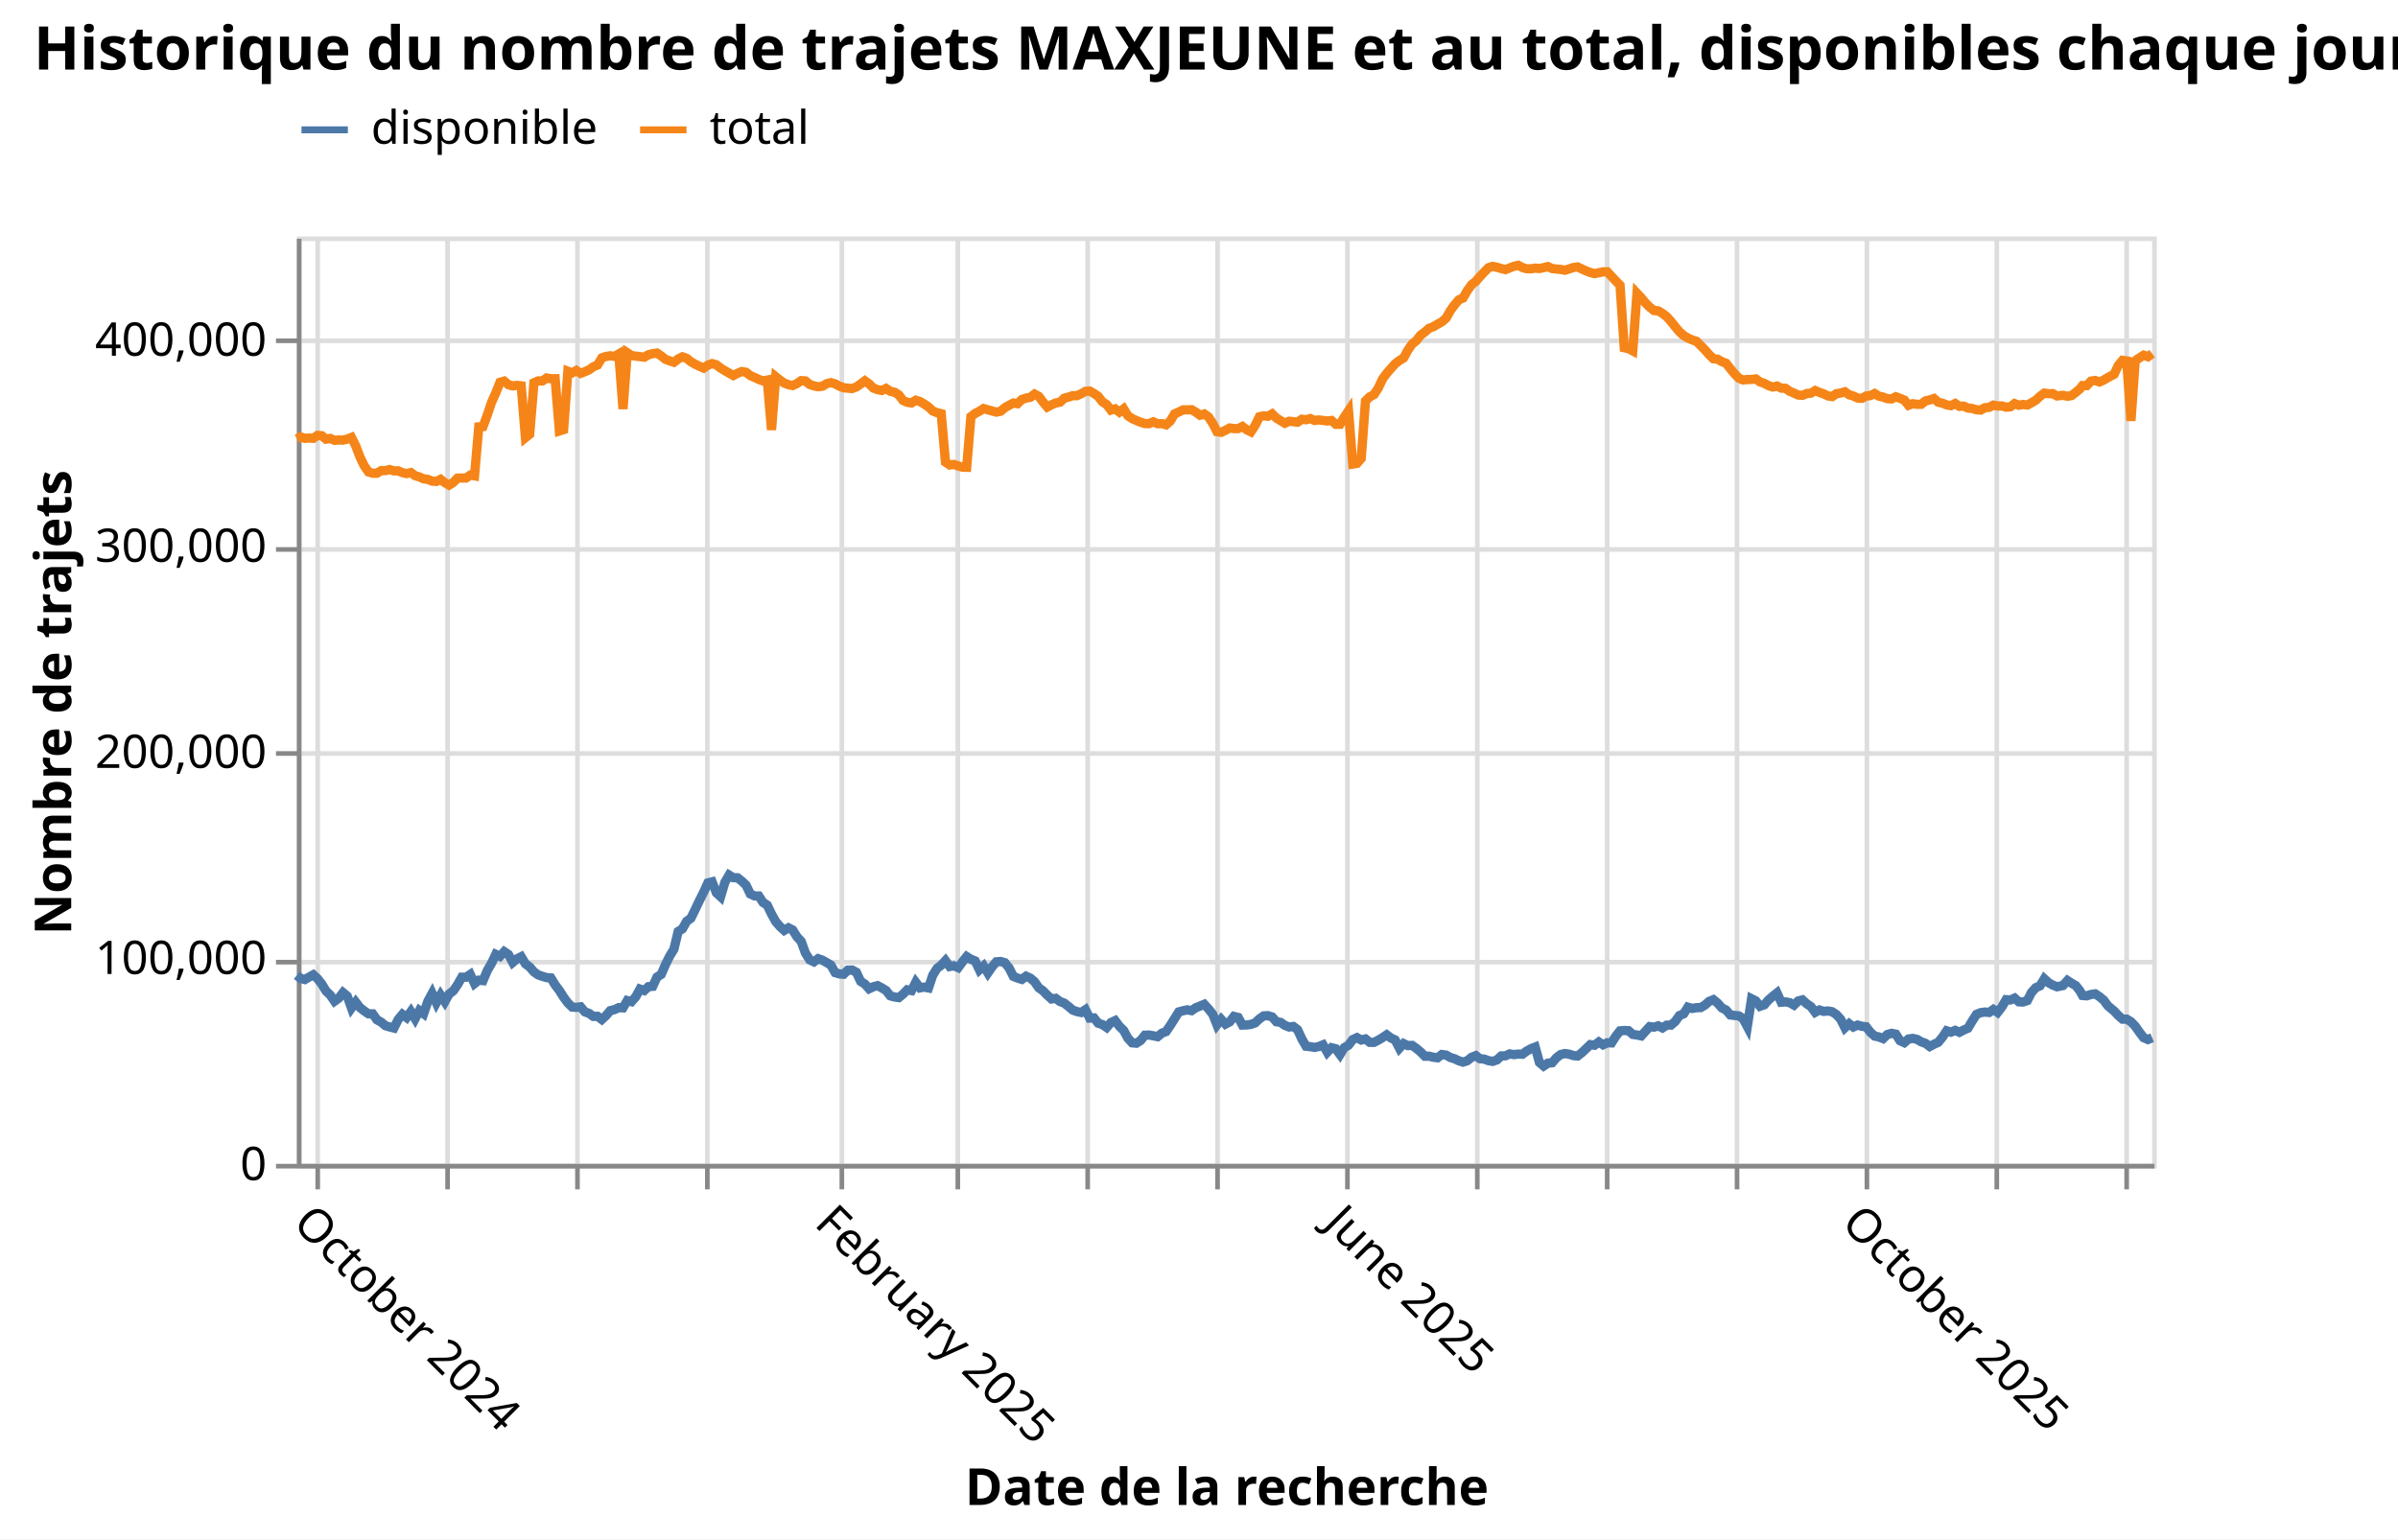
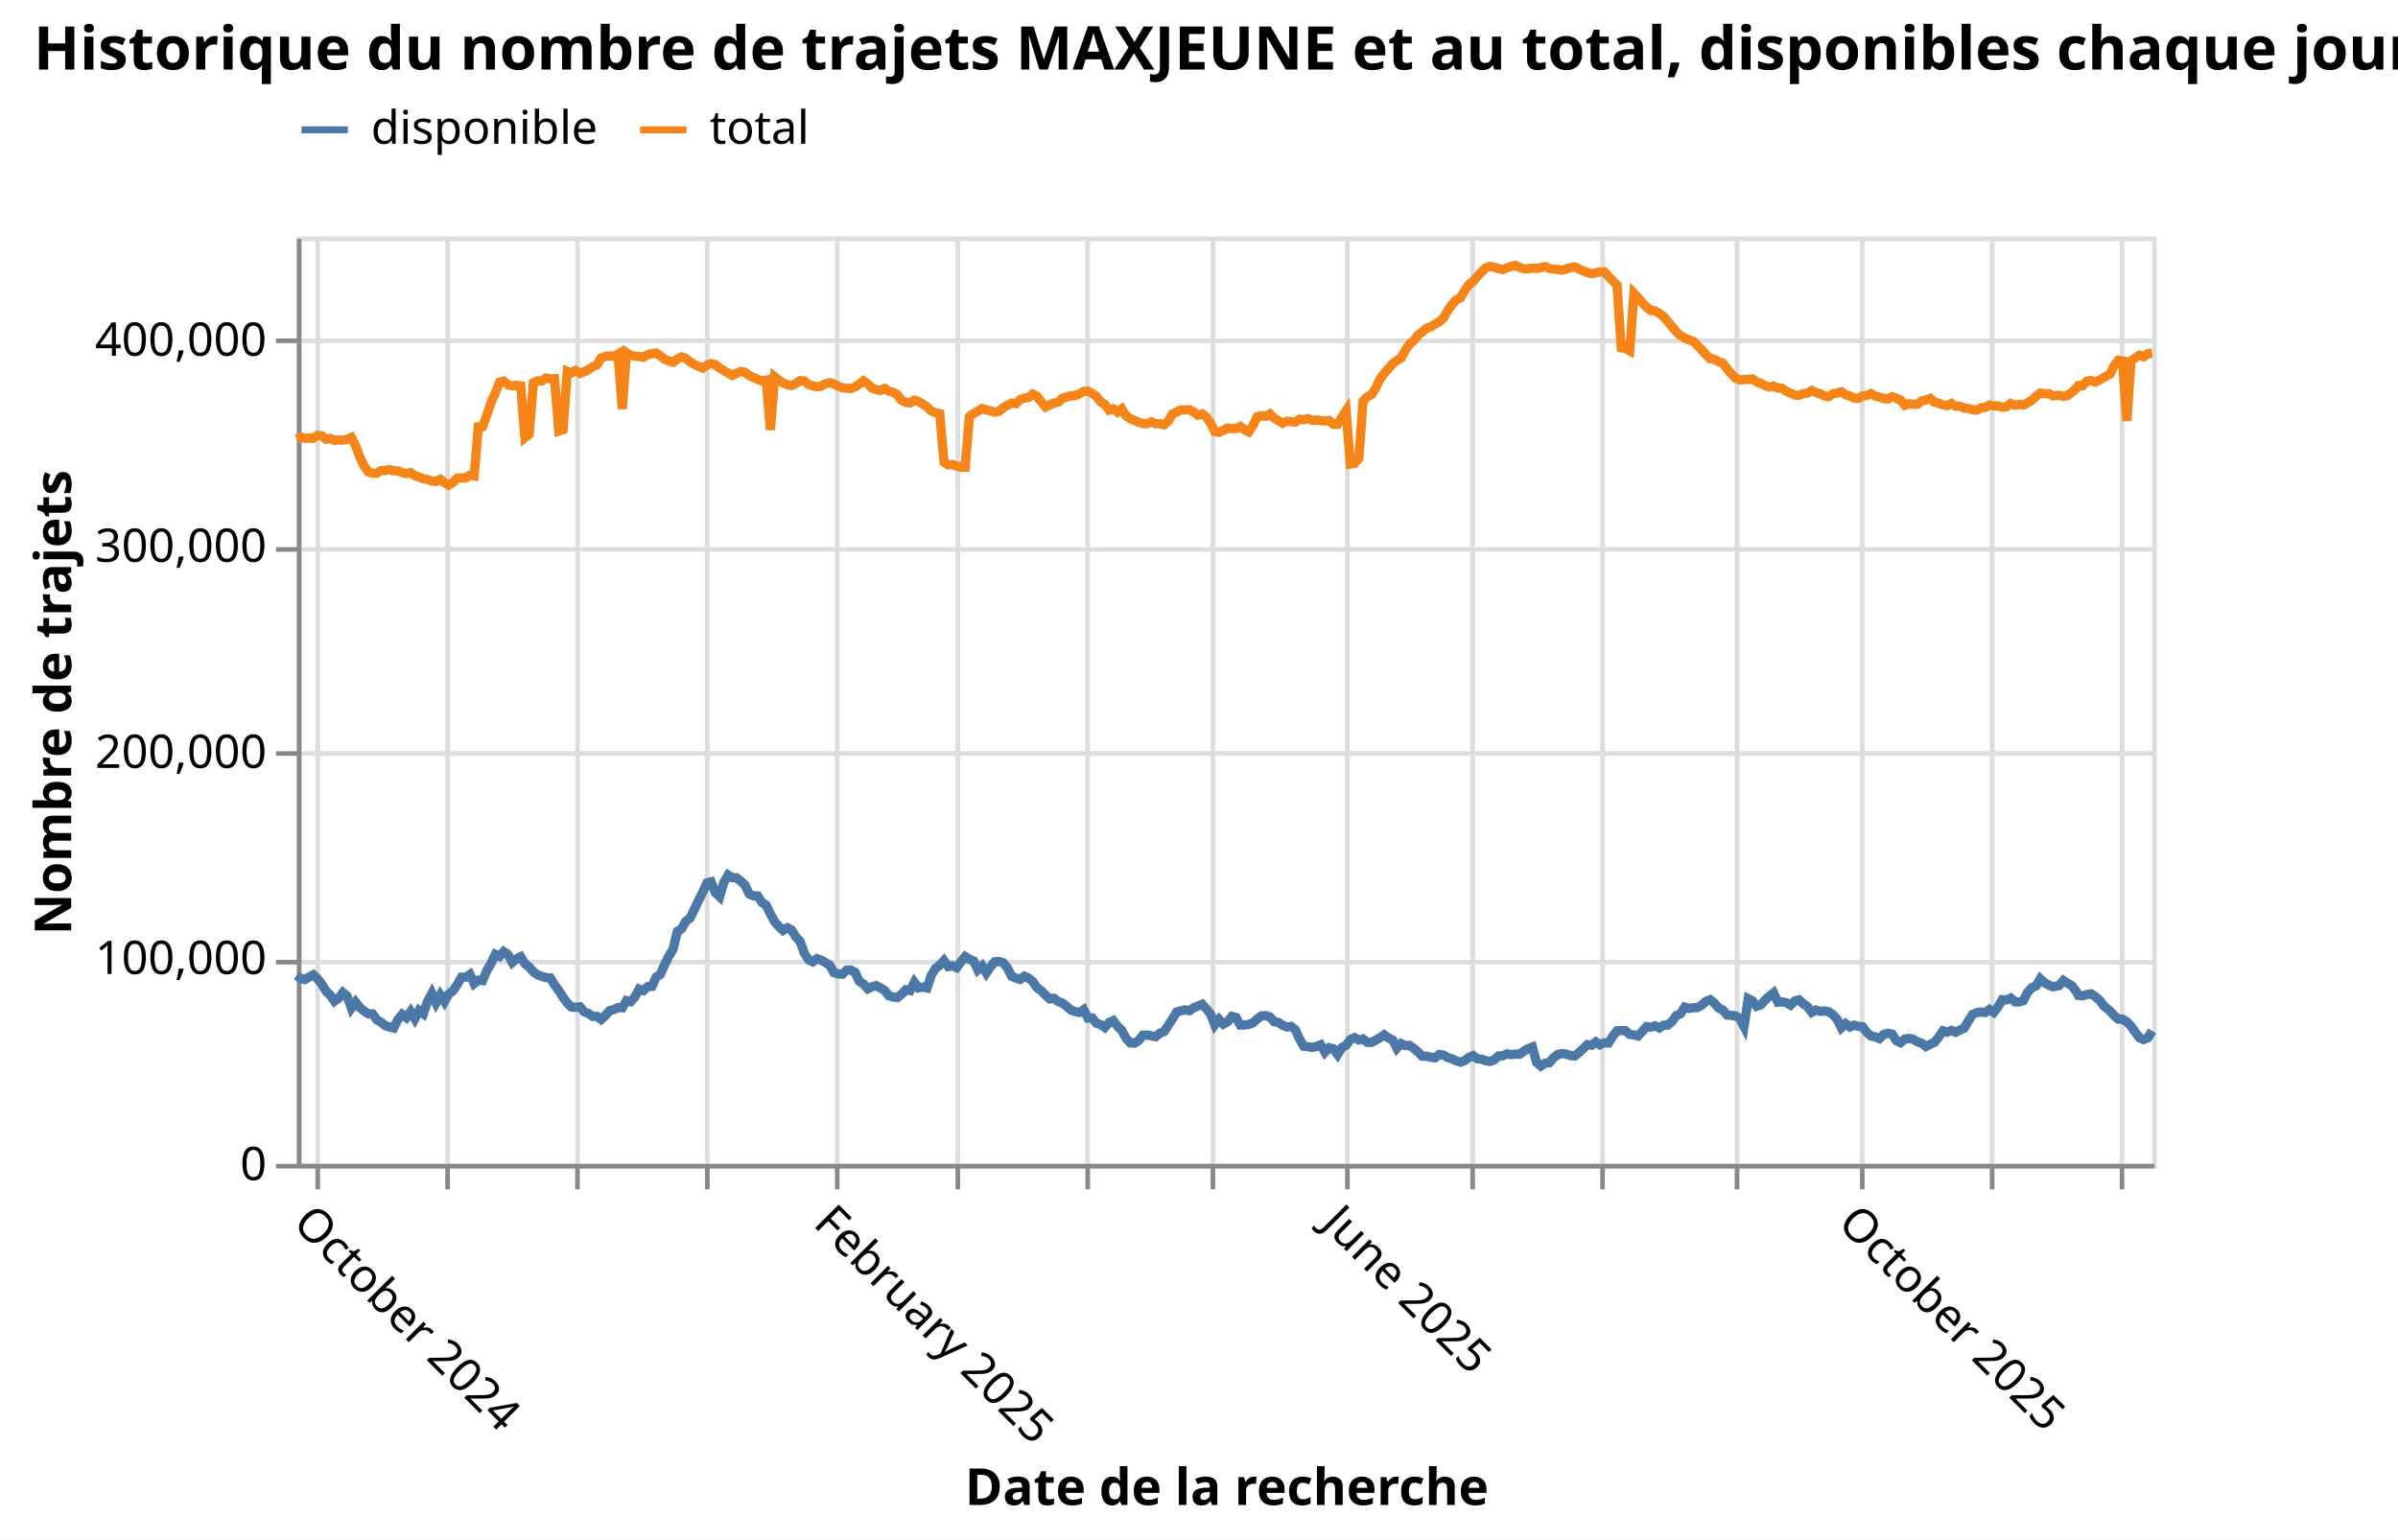
<svg xmlns="http://www.w3.org/2000/svg" version="1.1" class="marks" width="517" height="332" viewBox="0 0 517 332">
  <rect width="517" height="332" fill="white" />
  <g fill="none" stroke-miterlimit="10" transform="translate(64,51)">
    <g class="mark-group role-frame root" role="graphics-object" aria-roledescription="group mark container">
      <g transform="translate(0,0)">
        <path class="background" aria-hidden="true" d="M0.5,0.5h400v200h-400Z" stroke="#ddd" />
        <g>
          <g class="mark-group role-axis" aria-hidden="true">
            <g transform="translate(0.5,200.5)">
              <path class="background" aria-hidden="true" d="M0,0h0v0h0Z" pointer-events="none" />
              <g>
                <g class="mark-rule role-axis-grid" pointer-events="none">
                  <line transform="translate(4,-200)" x2="0" y2="200" stroke="#ddd" stroke-width="1" opacity="1" />
                  <line transform="translate(32,-200)" x2="0" y2="200" stroke="#ddd" stroke-width="1" opacity="1" />
                  <line transform="translate(60,-200)" x2="0" y2="200" stroke="#ddd" stroke-width="1" opacity="1" />
                  <line transform="translate(88,-200)" x2="0" y2="200" stroke="#ddd" stroke-width="1" opacity="1" />
-                   <line transform="translate(117,-200)" x2="0" y2="200" stroke="#ddd" stroke-width="1" opacity="1" />
+                   <line transform="translate(116,-200)" x2="0" y2="200" stroke="#ddd" stroke-width="1" opacity="1" />
                  <line transform="translate(142,-200)" x2="0" y2="200" stroke="#ddd" stroke-width="1" opacity="1" />
                  <line transform="translate(170,-200)" x2="0" y2="200" stroke="#ddd" stroke-width="1" opacity="1" />
-                   <line transform="translate(198,-200)" x2="0" y2="200" stroke="#ddd" stroke-width="1" opacity="1" />
+                   <line transform="translate(197,-200)" x2="0" y2="200" stroke="#ddd" stroke-width="1" opacity="1" />
                  <line transform="translate(226,-200)" x2="0" y2="200" stroke="#ddd" stroke-width="1" opacity="1" />
-                   <line transform="translate(254,-200)" x2="0" y2="200" stroke="#ddd" stroke-width="1" opacity="1" />
-                   <line transform="translate(282,-200)" x2="0" y2="200" stroke="#ddd" stroke-width="1" opacity="1" />
+                   <line transform="translate(253,-200)" x2="0" y2="200" stroke="#ddd" stroke-width="1" opacity="1" />
+                   <line transform="translate(281,-200)" x2="0" y2="200" stroke="#ddd" stroke-width="1" opacity="1" />
                  <line transform="translate(310,-200)" x2="0" y2="200" stroke="#ddd" stroke-width="1" opacity="1" />
-                   <line transform="translate(338,-200)" x2="0" y2="200" stroke="#ddd" stroke-width="1" opacity="1" />
-                   <line transform="translate(366,-200)" x2="0" y2="200" stroke="#ddd" stroke-width="1" opacity="1" />
-                   <line transform="translate(394,-200)" x2="0" y2="200" stroke="#ddd" stroke-width="1" opacity="1" />
+                   <line transform="translate(337,-200)" x2="0" y2="200" stroke="#ddd" stroke-width="1" opacity="1" />
+                   <line transform="translate(365,-200)" x2="0" y2="200" stroke="#ddd" stroke-width="1" opacity="1" />
+                   <line transform="translate(393,-200)" x2="0" y2="200" stroke="#ddd" stroke-width="1" opacity="1" />
                </g>
              </g>
              <path class="foreground" aria-hidden="true" d="" pointer-events="none" display="none" />
            </g>
          </g>
          <g class="mark-group role-axis" aria-hidden="true">
            <g transform="translate(0.5,0.5)">
              <path class="background" aria-hidden="true" d="M0,0h0v0h0Z" pointer-events="none" />
              <g>
                <g class="mark-rule role-axis-grid" pointer-events="none">
                  <line transform="translate(0,200)" x2="400" y2="0" stroke="#ddd" stroke-width="1" opacity="1" />
                  <line transform="translate(0,156)" x2="400" y2="0" stroke="#ddd" stroke-width="1" opacity="1" />
                  <line transform="translate(0,111)" x2="400" y2="0" stroke="#ddd" stroke-width="1" opacity="1" />
                  <line transform="translate(0,67)" x2="400" y2="0" stroke="#ddd" stroke-width="1" opacity="1" />
                  <line transform="translate(0,22)" x2="400" y2="0" stroke="#ddd" stroke-width="1" opacity="1" />
                </g>
              </g>
              <path class="foreground" aria-hidden="true" d="" pointer-events="none" display="none" />
            </g>
          </g>
          <g class="mark-group role-axis" role="graphics-symbol" aria-roledescription="axis" aria-label="X-axis titled 'Date de la recherche' for a time scale with values from September 2024 to December 2025">
            <g transform="translate(0.5,200.5)">
              <path class="background" aria-hidden="true" d="M0,0h0v0h0Z" pointer-events="none" />
              <g>
                <g class="mark-rule role-axis-tick" pointer-events="none">
                  <line transform="translate(4,0)" x2="0" y2="5" stroke="#888" stroke-width="1" opacity="1" />
                  <line transform="translate(32,0)" x2="0" y2="5" stroke="#888" stroke-width="1" opacity="1" />
                  <line transform="translate(60,0)" x2="0" y2="5" stroke="#888" stroke-width="1" opacity="1" />
                  <line transform="translate(88,0)" x2="0" y2="5" stroke="#888" stroke-width="1" opacity="1" />
-                   <line transform="translate(117,0)" x2="0" y2="5" stroke="#888" stroke-width="1" opacity="1" />
+                   <line transform="translate(116,0)" x2="0" y2="5" stroke="#888" stroke-width="1" opacity="1" />
                  <line transform="translate(142,0)" x2="0" y2="5" stroke="#888" stroke-width="1" opacity="1" />
                  <line transform="translate(170,0)" x2="0" y2="5" stroke="#888" stroke-width="1" opacity="1" />
-                   <line transform="translate(198,0)" x2="0" y2="5" stroke="#888" stroke-width="1" opacity="1" />
+                   <line transform="translate(197,0)" x2="0" y2="5" stroke="#888" stroke-width="1" opacity="1" />
                  <line transform="translate(226,0)" x2="0" y2="5" stroke="#888" stroke-width="1" opacity="1" />
-                   <line transform="translate(254,0)" x2="0" y2="5" stroke="#888" stroke-width="1" opacity="1" />
-                   <line transform="translate(282,0)" x2="0" y2="5" stroke="#888" stroke-width="1" opacity="1" />
+                   <line transform="translate(253,0)" x2="0" y2="5" stroke="#888" stroke-width="1" opacity="1" />
+                   <line transform="translate(281,0)" x2="0" y2="5" stroke="#888" stroke-width="1" opacity="1" />
                  <line transform="translate(310,0)" x2="0" y2="5" stroke="#888" stroke-width="1" opacity="1" />
-                   <line transform="translate(338,0)" x2="0" y2="5" stroke="#888" stroke-width="1" opacity="1" />
-                   <line transform="translate(366,0)" x2="0" y2="5" stroke="#888" stroke-width="1" opacity="1" />
-                   <line transform="translate(394,0)" x2="0" y2="5" stroke="#888" stroke-width="1" opacity="1" />
+                   <line transform="translate(337,0)" x2="0" y2="5" stroke="#888" stroke-width="1" opacity="1" />
+                   <line transform="translate(365,0)" x2="0" y2="5" stroke="#888" stroke-width="1" opacity="1" />
+                   <line transform="translate(393,0)" x2="0" y2="5" stroke="#888" stroke-width="1" opacity="1" />
                </g>
                <g class="mark-text role-axis-label" pointer-events="none">
-                   <text text-anchor="start" transform="translate(3.995196,7) rotate(45) translate(0,8)" font-family="sans-serif" font-size="10px" fill="#000" opacity="1">October 2024</text>
-                   <text text-anchor="start" transform="translate(32.3506,7) rotate(45) translate(0,8)" font-family="sans-serif" font-size="10px" fill="#000" opacity="0">November 2024</text>
-                   <text text-anchor="start" transform="translate(59.79131,7) rotate(45) translate(0,8)" font-family="sans-serif" font-size="10px" fill="#000" opacity="0">December 2024</text>
-                   <text text-anchor="start" transform="translate(88.14671,7) rotate(45) translate(0,8)" font-family="sans-serif" font-size="10px" fill="#000" opacity="0">January 2025</text>
-                   <text text-anchor="start" transform="translate(116.5021,7) rotate(45) translate(0,8)" font-family="sans-serif" font-size="10px" fill="#000" opacity="1">February 2025</text>
-                   <text text-anchor="start" transform="translate(142.1134,7) rotate(45) translate(0,8)" font-family="sans-serif" font-size="10px" fill="#000" opacity="0">March 2025</text>
-                   <text text-anchor="start" transform="translate(170.4688,7) rotate(45) translate(0,8)" font-family="sans-serif" font-size="10px" fill="#000" opacity="0">April 2025</text>
-                   <text text-anchor="start" transform="translate(197.9095,7) rotate(45) translate(0,8)" font-family="sans-serif" font-size="10px" fill="#000" opacity="0">May 2025</text>
-                   <text text-anchor="start" transform="translate(226.2649,7) rotate(45) translate(0,8)" font-family="sans-serif" font-size="10px" fill="#000" opacity="1">June 2025</text>
-                   <text text-anchor="start" transform="translate(253.7057,7) rotate(45) translate(0,8)" font-family="sans-serif" font-size="10px" fill="#000" opacity="0">July 2025</text>
-                   <text text-anchor="start" transform="translate(282.0611,7) rotate(45) translate(0,8)" font-family="sans-serif" font-size="10px" fill="#000" opacity="0">August 2025</text>
-                   <text text-anchor="start" transform="translate(310.4165,7) rotate(45) translate(0,8)" font-family="sans-serif" font-size="10px" fill="#000" opacity="0">September 2025</text>
-                   <text text-anchor="start" transform="translate(337.8572,7) rotate(45) translate(0,8)" font-family="sans-serif" font-size="10px" fill="#000" opacity="1">October 2025</text>
-                   <text text-anchor="start" transform="translate(366.2126,7) rotate(45) translate(0,8)" font-family="sans-serif" font-size="10px" fill="#000" opacity="0">November 2025</text>
-                   <text text-anchor="start" transform="translate(393.6533,7) rotate(45) translate(0,8)" font-family="sans-serif" font-size="10px" fill="#000" opacity="0">December 2025</text>
+                   <text text-anchor="start" transform="translate(3.986073,7) rotate(45) translate(0,8)" font-family="sans-serif" font-size="10px" fill="#000" opacity="1">October 2024</text>
+                   <text text-anchor="start" transform="translate(32.27672,7) rotate(45) translate(0,8)" font-family="sans-serif" font-size="10px" fill="#000" opacity="0">November 2024</text>
+                   <text text-anchor="start" transform="translate(59.65477,7) rotate(45) translate(0,8)" font-family="sans-serif" font-size="10px" fill="#000" opacity="0">December 2024</text>
+                   <text text-anchor="start" transform="translate(87.94543,7) rotate(45) translate(0,8)" font-family="sans-serif" font-size="10px" fill="#000" opacity="0">January 2025</text>
+                   <text text-anchor="start" transform="translate(116.2361,7) rotate(45) translate(0,8)" font-family="sans-serif" font-size="10px" fill="#000" opacity="1">February 2025</text>
+                   <text text-anchor="start" transform="translate(141.7889,7) rotate(45) translate(0,8)" font-family="sans-serif" font-size="10px" fill="#000" opacity="0">March 2025</text>
+                   <text text-anchor="start" transform="translate(170.0796,7) rotate(45) translate(0,8)" font-family="sans-serif" font-size="10px" fill="#000" opacity="0">April 2025</text>
+                   <text text-anchor="start" transform="translate(197.4576,7) rotate(45) translate(0,8)" font-family="sans-serif" font-size="10px" fill="#000" opacity="0">May 2025</text>
+                   <text text-anchor="start" transform="translate(225.7483,7) rotate(45) translate(0,8)" font-family="sans-serif" font-size="10px" fill="#000" opacity="1">June 2025</text>
+                   <text text-anchor="start" transform="translate(253.1263,7) rotate(45) translate(0,8)" font-family="sans-serif" font-size="10px" fill="#000" opacity="0">July 2025</text>
+                   <text text-anchor="start" transform="translate(281.417,7) rotate(45) translate(0,8)" font-family="sans-serif" font-size="10px" fill="#000" opacity="0">August 2025</text>
+                   <text text-anchor="start" transform="translate(309.7076,7) rotate(45) translate(0,8)" font-family="sans-serif" font-size="10px" fill="#000" opacity="0">September 2025</text>
+                   <text text-anchor="start" transform="translate(337.0857,7) rotate(45) translate(0,8)" font-family="sans-serif" font-size="10px" fill="#000" opacity="1">October 2025</text>
+                   <text text-anchor="start" transform="translate(365.3763,7) rotate(45) translate(0,8)" font-family="sans-serif" font-size="10px" fill="#000" opacity="0">November 2025</text>
+                   <text text-anchor="start" transform="translate(392.7544,7) rotate(45) translate(0,8)" font-family="sans-serif" font-size="10px" fill="#000" opacity="0">December 2025</text>
                </g>
                <g class="mark-rule role-axis-domain" pointer-events="none">
                  <line transform="translate(0,0)" x2="400" y2="0" stroke="#888" stroke-width="1" opacity="1" />
                </g>
                <g class="mark-text role-axis-title" pointer-events="none">
                  <text text-anchor="middle" transform="translate(200,73.06063)" font-family="sans-serif" font-size="11px" font-weight="bold" fill="#000" opacity="1">Date de la recherche</text>
                </g>
              </g>
              <path class="foreground" aria-hidden="true" d="" pointer-events="none" display="none" />
            </g>
          </g>
          <g class="mark-group role-axis" role="graphics-symbol" aria-roledescription="axis" aria-label="Y-axis titled 'Nombre de trajets' for a linear scale with values from 0 to 450,000">
            <g transform="translate(0.5,0.5)">
              <path class="background" aria-hidden="true" d="M0,0h0v0h0Z" pointer-events="none" />
              <g>
                <g class="mark-rule role-axis-tick" pointer-events="none">
                  <line transform="translate(0,200)" x2="-5" y2="0" stroke="#888" stroke-width="1" opacity="1" />
                  <line transform="translate(0,156)" x2="-5" y2="0" stroke="#888" stroke-width="1" opacity="1" />
                  <line transform="translate(0,111)" x2="-5" y2="0" stroke="#888" stroke-width="1" opacity="1" />
                  <line transform="translate(0,67)" x2="-5" y2="0" stroke="#888" stroke-width="1" opacity="1" />
                  <line transform="translate(0,22)" x2="-5" y2="0" stroke="#888" stroke-width="1" opacity="1" />
                </g>
                <g class="mark-text role-axis-label" pointer-events="none">
                  <text text-anchor="end" transform="translate(-7,203)" font-family="sans-serif" font-size="10px" fill="#000" opacity="1">0</text>
                  <text text-anchor="end" transform="translate(-7,158.5556)" font-family="sans-serif" font-size="10px" fill="#000" opacity="1">100,000</text>
                  <text text-anchor="end" transform="translate(-7,114.1111)" font-family="sans-serif" font-size="10px" fill="#000" opacity="1">200,000</text>
                  <text text-anchor="end" transform="translate(-7,69.66667)" font-family="sans-serif" font-size="10px" fill="#000" opacity="1">300,000</text>
                  <text text-anchor="end" transform="translate(-7,25.22222)" font-family="sans-serif" font-size="10px" fill="#000" opacity="1">400,000</text>
                </g>
                <g class="mark-rule role-axis-domain" pointer-events="none">
                  <line transform="translate(0,200)" x2="0" y2="-200" stroke="#888" stroke-width="1" opacity="1" />
                </g>
                <g class="mark-text role-axis-title" pointer-events="none">
                  <text text-anchor="middle" transform="translate(-47.14746,100) rotate(-90) translate(0,-2)" font-family="sans-serif" font-size="11px" font-weight="bold" fill="#000" opacity="1">Nombre de trajets</text>
                </g>
              </g>
              <path class="foreground" aria-hidden="true" d="" pointer-events="none" display="none" />
            </g>
          </g>
          <g class="mark-group role-scope pathgroup" role="graphics-object" aria-roledescription="group mark container">
            <g transform="translate(0,0)">
              <path class="background" aria-hidden="true" d="M0,0h400v200h-400Z" />
              <g>
                <g class="mark-line role-mark marks" role="graphics-object" aria-roledescription="line mark container">
-                   <path aria-label="Date de la recherche: September 2024; Nombre de trajets: 91488; variable: disponible" role="graphics-symbol" aria-roledescription="line mark" d="M0,159.339L0.804,160.009L1.719,160.25L2.633,159.721L3.548,159.224L4.463,160.066L5.378,161.226L6.293,162.729L7.207,163.599L8.121,164.927L9.036,164.272L9.951,163.069L10.866,163.83L11.78,166.394L12.695,165.123L13.61,166.305L14.524,167.015L15.439,167.638L16.354,167.648L17.268,168.931L18.183,169.444L19.098,170.203L20.012,170.474L20.927,170.704L21.842,168.872L22.756,167.766L23.671,168.451L24.586,167.16L25.501,168.696L26.415,166.936L27.33,167.617L28.245,164.943L29.166,163.236L30.074,165.275L30.989,163.601L31.903,165.017L32.818,163.38L33.733,162.688L34.647,161.357L35.562,159.746L36.477,159.755L37.393,159.142L38.306,161.116L39.221,160.392L40.135,160.483L41.05,158.316L41.965,156.748L42.881,154.82L43.794,155.253L44.709,154.239L45.624,154.859L46.541,156.557L47.453,155.787L48.369,155.331L49.282,156.853L50.197,157.538L51.112,158.599L52.026,159.242L52.941,159.566L53.856,159.835L54.771,159.906L55.685,161.397L56.6,162.616L57.515,164.062L58.429,165.294L59.344,166.184L60.259,166.252L61.174,166.133L62.088,167.211L63.003,167.551L63.918,168.202L64.832,168.182L65.748,168.864L66.662,168.023L67.576,166.956L68.491,166.728L69.405,166.308L70.32,166.35L71.235,164.781L72.15,165.02L73.064,163.984L73.979,162.302L74.894,162.622L75.808,161.783L76.723,161.712L77.638,159.731L78.553,159.145L79.467,157.033L80.382,155.203L81.297,153.702L82.211,149.882L83.126,149.315L84.041,147.688L84.955,147.022L85.87,145.158L86.785,143.235L87.699,141.419L88.614,139.417L89.529,139.184L90.443,141.537L91.358,142.381L92.273,139.298L93.187,137.729L94.102,138.287L95.017,138.306L95.932,139.025L96.847,139.891L97.761,141.793L98.676,142.216L99.59,142.23L100.505,143.622L101.42,144.212L102.334,146.113L103.249,147.762L104.164,148.816L105.078,149.653L105.993,149.103L106.908,149.572L107.823,151.036L108.737,152.019L109.652,154.556L110.567,155.987L111.481,156.427L112.396,155.749L113.311,156.068L114.225,156.588L115.14,157.142L116.055,158.761L116.969,159.033L117.884,159.104L118.799,158.219L119.714,158.195L120.628,158.685L121.543,160.639L122.458,161.217L123.372,162.238L124.287,161.805L125.202,161.569L126.116,162.052L127.031,162.612L127.946,163.765L128.86,164.016L129.775,164.144L130.69,163.397L131.604,162.463L132.519,162.635L133.434,160.836L134.349,162.052L135.263,161.876L136.178,162.061L137.093,159.33L138.007,157.85L138.922,157.162L139.837,156.173L140.751,157.449L141.666,157.287L142.581,157.682L143.495,156.434L144.41,155.299L145.325,155.873L146.24,156.232L147.154,158.153L148.069,157.316L148.984,158.821L149.898,157.497L150.813,156.43L151.728,156.36L152.642,156.624L153.557,157.757L154.472,159.565L155.386,159.94L156.301,160.216L157.216,159.533L158.13,159.946L159.045,160.72L159.96,162.035L160.875,162.685L161.789,163.619L162.704,164.437L163.619,164.308L164.533,164.997L165.448,165.332L166.363,166.06L167.277,166.832L168.192,167.163L169.107,167.356L170.021,166.756L170.936,168.562L171.851,168.524L172.765,169.668L173.68,169.96L174.595,170.583L175.51,169.531L176.424,169.106L177.339,170.336L178.254,171.222L179.168,172.901L180.083,173.898L180.998,173.981L181.912,173.399L182.827,172.256L183.742,172.224L184.656,172.383L185.571,172.577L186.486,171.82L187.401,171.468L188.315,170.136L189.23,168.69L190.145,167.228L191.059,166.981L191.974,166.786L192.889,166.962L193.803,166.335L194.718,165.966L195.633,165.59L196.547,166.577L197.462,167.733L198.377,170.02L199.292,168.846L200.206,169.858L201.121,169.379L202.036,168.202L202.95,168.43L203.865,170.075L204.78,170.046L205.694,169.925L206.609,169.592L207.524,168.736L208.438,168.091L209.353,168.04L210.268,168.317L211.182,169.349L212.097,169.497L213.012,170.13L213.927,170.491L214.841,170.374L215.756,171.072L216.671,173.061L217.585,174.635L218.5,174.731L219.415,174.89L220.329,174.699L221.244,174.329L222.159,175.925L223.073,174.959L223.988,175.182L224.903,176.424L225.818,174.932L226.732,174.408L227.647,173.2L228.562,172.78L229.476,173.29L230.391,173.061L231.306,173.79L232.221,173.8L233.135,173.333L234.05,172.788L234.965,172.172L235.879,172.853L236.794,173.283L237.709,175.056L238.624,174.065L239.538,174.497L240.453,174.456L241.368,175.107L242.282,175.869L243.197,176.792L244.111,176.778L245.026,177.009L245.941,177.119L246.855,176.421L247.77,176.539L248.685,177.062L249.6,177.335L250.514,177.774L251.429,178.057L252.344,177.759L253.258,177.03L254.173,176.662L255.088,177.327L256.002,177.417L256.917,177.748L257.832,177.901L258.746,177.574L259.661,176.725L260.576,176.693L261.491,176.283L262.405,176.441L263.32,176.327L264.235,176.355L265.149,175.682L266.064,175.172L266.979,174.815L267.893,178.13L268.808,178.902L269.723,178.285L270.637,178.194L271.552,177.128L272.467,176.427L273.382,176.211L274.296,176.344L275.211,176.647L276.126,176.738L277.04,176.03L277.955,175.164L278.87,174.287L279.784,174.413L280.699,173.714L281.614,174.324L282.528,173.887L283.443,173.912L284.358,172.471L285.272,171.321L286.187,171.24L287.102,171.28L288.016,172.08L288.931,172.211L289.846,172.403L290.761,171.398L291.675,170.396L292.59,170.518L293.506,170.236L294.419,170.683L295.334,170.087L296.249,170.074L297.163,169.3L298.078,168.013L298.993,167.635L299.907,166.205L300.822,166.481L301.737,166.323L302.652,166.3L303.566,165.771L304.481,164.96L305.405,164.593L306.31,165.332L307.225,166.362L308.14,166.83L309.055,167.888L309.969,167.998L310.884,168.088L311.798,168.656L312.713,170.384L313.628,164.386L314.543,164.849L315.457,166.016L316.372,165.694L317.287,164.655L318.201,163.862L319.116,163.137L320.031,165.146L320.945,165.064L321.86,165.244L322.775,165.762L323.689,164.872L324.604,164.64L325.519,165.472L326.434,166.088L327.348,167.32L328.263,166.82L329.178,167.115L330.092,167.029L331.007,167.192L331.922,167.811L332.836,168.811L333.751,170.644L334.666,169.776L335.58,170.481L336.495,170.076L337.41,170.333L338.325,170.433L339.239,171.609L340.154,172.44L341.069,172.626L341.983,172.988L342.898,172.106L343.813,171.847L344.728,172.026L345.642,173.442L346.557,173.866L347.471,173.078L348.386,172.944L349.301,173.152L350.215,173.688L351.13,174.006L352.045,174.688L352.959,174.205L353.874,173.786L354.789,172.674L355.704,171.307L356.618,171.597L357.533,171.21L358.448,171.624L359.362,171.142L360.277,170.751L361.192,169.213L362.108,167.775L363.021,167.387L363.936,167.261L364.85,167.35L365.765,166.703L366.68,167.341L367.595,166.164L368.509,164.592L369.424,164.66L370.339,164.254L371.253,165.054L372.168,165.095L373.083,164.783L373.997,163.01L374.912,162.001L375.827,161.608L376.741,160.09L377.656,160.927L378.571,161.446L379.486,161.809L380.768,161.546L381.74,160.467L382.624,161.036L383.536,161.558L384.45,162.723L384.974,163.683L385.888,163.763L386.803,163.474L387.718,163.335L388.632,163.94L389.547,164.694L390.462,165.922L391.79,167.04L392.683,167.981L393.598,168.795L394.513,168.795L395.427,169.349L396.342,170.304L397.256,171.598L398.171,172.795L399.085,173.184L400,172.799" stroke="#4c78a8" stroke-width="2" />
+                   <path aria-label="Date de la recherche: September 2024; Nombre de trajets: 91488; variable: disponible" role="graphics-symbol" aria-roledescription="line mark" d="M0,159.339L0.802,160.009L1.715,160.25L2.627,159.721L3.54,159.224L4.452,160.066L5.366,161.226L6.278,162.729L7.19,163.599L8.103,164.927L9.015,164.272L9.928,163.069L10.841,163.83L11.753,166.394L12.666,165.123L13.578,166.305L14.491,167.015L15.404,167.638L16.316,167.648L17.229,168.931L18.142,169.444L19.054,170.203L19.967,170.474L20.879,170.704L21.792,168.872L22.704,167.766L23.617,168.451L24.53,167.16L25.442,168.696L26.355,166.936L27.268,167.617L28.18,164.943L29.099,163.236L30.005,165.275L30.918,163.601L31.831,165.017L32.743,163.38L33.656,162.688L34.568,161.357L35.481,159.746L36.393,159.755L37.308,159.142L38.219,161.116L39.131,160.392L40.044,160.483L40.957,158.316L41.869,156.748L42.784,154.82L43.694,155.253L44.607,154.239L45.52,154.859L46.435,156.557L47.345,155.787L48.258,155.331L49.17,156.853L50.082,157.538L50.995,158.599L51.908,159.242L52.82,159.566L53.733,159.835L54.645,159.906L55.558,161.397L56.471,162.616L57.384,164.062L58.296,165.294L59.209,166.184L60.121,166.252L61.035,166.133L61.946,167.211L62.86,167.551L63.772,168.202L64.684,168.182L65.598,168.864L66.51,168.023L67.422,166.956L68.334,166.728L69.247,166.308L70.16,166.35L71.072,164.781L71.985,165.02L72.898,163.984L73.81,162.302L74.723,162.622L75.635,161.783L76.548,161.712L77.46,159.731L78.373,159.145L79.286,157.033L80.198,155.203L81.111,153.702L82.023,149.882L82.936,149.315L83.849,147.688L84.761,147.022L85.674,145.158L86.587,143.235L87.499,141.419L88.412,139.417L89.324,139.184L90.237,141.537L91.149,142.381L92.062,139.298L92.975,137.729L93.887,138.287L94.8,138.306L95.713,139.025L96.626,139.891L97.538,141.793L98.45,142.216L99.363,142.23L100.276,143.622L101.188,144.212L102.101,146.113L103.013,147.762L103.926,148.816L104.839,149.653L105.751,149.103L106.664,149.572L107.576,151.036L108.489,152.019L109.402,154.556L110.314,155.987L111.227,156.427L112.139,155.749L113.052,156.068L113.965,156.588L114.877,157.142L115.79,158.761L116.702,159.033L117.615,159.104L118.528,158.219L119.44,158.195L120.353,158.685L121.265,160.639L122.178,161.217L123.091,162.238L124.003,161.805L124.916,161.569L125.828,162.052L126.741,162.612L127.654,163.765L128.566,164.016L129.479,164.144L130.391,163.397L131.304,162.463L132.217,162.635L133.129,160.836L134.042,162.052L134.954,161.876L135.867,162.061L136.78,159.33L137.692,157.85L138.605,157.162L139.517,156.173L140.43,157.449L141.343,157.287L142.255,157.682L143.168,156.434L144.08,155.299L144.993,155.873L145.906,156.232L146.818,158.153L147.731,157.316L148.643,158.821L149.556,157.497L150.469,156.43L151.381,156.36L152.294,156.624L153.206,157.757L154.119,159.565L155.032,159.94L155.944,160.216L156.857,159.533L157.769,159.946L158.682,160.72L159.595,162.035L160.507,162.685L161.42,163.619L162.332,164.437L163.245,164.308L164.158,164.997L165.07,165.332L165.983,166.06L166.895,166.832L167.808,167.163L168.721,167.356L169.633,166.756L170.546,168.562L171.458,168.524L172.371,169.668L173.284,169.96L174.196,170.583L175.109,169.531L176.021,169.106L176.934,170.336L177.847,171.222L178.759,172.901L179.672,173.898L180.584,173.981L181.497,173.399L182.41,172.256L183.322,172.224L184.235,172.383L185.147,172.577L186.06,171.82L186.973,171.468L187.885,170.136L188.798,168.69L189.71,167.228L190.623,166.981L191.536,166.786L192.448,166.962L193.361,166.335L194.273,165.966L195.186,165.59L196.099,166.577L197.011,167.733L197.924,170.02L198.836,168.846L199.749,169.858L200.662,169.379L201.574,168.202L202.487,168.43L203.399,170.075L204.312,170.046L205.225,169.925L206.137,169.592L207.05,168.736L207.962,168.091L208.875,168.04L209.788,168.317L210.7,169.349L211.613,169.497L212.525,170.13L213.438,170.491L214.351,170.374L215.263,171.072L216.176,173.061L217.088,174.635L218.001,174.731L218.914,174.89L219.826,174.699L220.739,174.329L221.651,175.925L222.564,174.959L223.477,175.182L224.389,176.424L225.302,174.932L226.214,174.408L227.127,173.2L228.04,172.78L228.952,173.29L229.865,173.061L230.778,173.79L231.69,173.8L232.603,173.333L233.515,172.788L234.428,172.172L235.341,172.853L236.253,173.283L237.166,175.056L238.079,174.065L238.991,174.497L239.904,174.456L240.816,175.107L241.729,175.869L242.641,176.792L243.554,176.778L244.466,177.009L245.379,177.119L246.292,176.421L247.204,176.539L248.117,177.062L249.03,177.335L249.942,177.774L250.855,178.057L251.767,177.759L252.68,177.03L253.593,176.662L254.505,177.327L255.418,177.417L256.33,177.748L257.243,177.901L258.156,177.574L259.068,176.725L259.981,176.693L260.893,176.283L261.806,176.441L262.719,176.327L263.631,176.355L264.544,175.682L265.456,175.172L266.369,174.815L267.282,178.13L268.194,178.902L269.107,178.285L270.019,178.194L270.932,177.128L271.845,176.427L272.758,176.211L273.67,176.344L274.582,176.647L275.496,176.738L276.408,176.03L277.32,175.164L278.233,174.287L279.145,174.413L280.058,173.714L280.971,174.324L281.883,173.887L282.796,173.912L283.708,172.471L284.621,171.321L285.534,171.24L286.447,171.28L287.359,172.08L288.271,172.211L289.184,172.403L290.097,171.398L291.009,170.396L291.922,170.518L292.836,170.236L293.747,170.683L294.66,170.087L295.572,170.074L296.485,169.3L297.398,168.013L298.31,167.635L299.223,166.205L300.135,166.481L301.048,166.323L301.96,166.3L302.873,165.771L303.786,164.96L304.708,164.593L305.611,165.332L306.523,166.362L307.436,166.83L308.349,167.888L309.261,167.998L310.174,168.088L311.086,168.656L311.999,170.384L312.912,164.386L313.824,164.849L314.737,166.016L315.649,165.694L316.562,164.655L317.475,163.862L318.387,163.137L319.3,165.146L320.213,165.064L321.125,165.244L322.038,165.762L322.95,164.872L323.863,164.64L324.776,165.472L325.688,166.088L326.601,167.32L327.513,166.82L328.426,167.115L329.339,167.029L330.251,167.192L331.164,167.811L332.076,168.811L332.989,170.644L333.902,169.776L334.814,170.481L335.727,170.076L336.639,170.333L337.552,170.433L338.465,171.609L339.377,172.44L340.29,172.626L341.202,172.988L342.115,172.106L343.028,171.847L343.94,172.026L344.853,173.442L345.765,173.866L346.678,173.078L347.591,172.944L348.503,173.152L349.416,173.688L350.328,174.006L351.241,174.688L352.153,174.205L353.066,173.786L353.979,172.674L354.891,171.307L355.804,171.597L356.717,171.21L357.629,171.624L358.542,171.142L359.454,170.751L360.367,169.213L361.281,167.775L362.192,167.387L363.105,167.261L364.017,167.35L364.93,166.703L365.843,167.341L366.755,166.164L367.668,164.592L368.58,164.66L369.493,164.254L370.406,165.054L371.318,165.095L372.231,164.783L373.143,163.01L374.056,162.001L374.969,161.608L375.881,160.09L376.794,160.927L377.707,161.446L378.619,161.809L379.899,161.546L380.868,160.467L381.75,161.036L382.66,161.558L383.572,162.723L384.095,163.683L385.007,163.763L385.92,163.474L386.832,163.335L387.745,163.94L388.658,164.694L389.57,165.922L390.896,167.04L391.786,167.981L392.699,168.795L393.612,168.795L394.524,169.349L395.437,170.304L396.349,171.598L397.262,172.795L398.174,173.184L399.087,172.799L400,171.315" stroke="#4c78a8" stroke-width="2" />
                </g>
              </g>
              <path class="foreground" aria-hidden="true" d="" display="none" />
            </g>
            <g transform="translate(0,0)">
              <path class="background" aria-hidden="true" d="M0,0h400v200h-400Z" />
              <g>
                <g class="mark-line role-mark marks" role="graphics-object" aria-roledescription="line mark container">
-                   <path aria-label="Date de la recherche: September 2024; Nombre de trajets: 351801; variable: total" role="graphics-symbol" aria-roledescription="line mark" d="M0,43.644L0.804,43.23L1.719,43.532L2.633,43.471L3.548,43.523L4.463,42.888L5.378,42.975L6.293,43.715L7.207,43.55L8.121,43.967L9.036,43.883L9.951,43.916L10.866,43.705L11.78,43.343L12.695,45.168L13.61,47.57L14.524,49.451L15.439,50.78L16.354,51.056L17.268,51.055L18.183,50.496L19.098,50.482L20.012,50.263L20.927,50.547L21.842,50.55L22.756,50.929L23.671,51.131L24.586,50.923L25.501,51.584L26.415,51.856L27.33,52.263L28.245,52.39L29.166,52.759L30.074,52.836L30.989,52.374L31.903,53.093L32.818,53.62L33.733,53.032L34.647,52.105L35.562,52.092L36.477,52.091L37.393,51.462L38.306,51.622L39.221,41.063L40.135,40.994L41.05,38.53L41.965,35.785L42.881,33.752L43.794,31.452L44.709,31.196L45.624,31.976L46.541,32.224L47.453,32.1L48.369,32.214L49.282,43.381L50.197,42.648L51.112,31.545L52.026,31.141L52.941,31.16L53.856,30.515L54.771,30.687L55.685,30.67L56.6,41.943L57.515,41.649L58.429,29.061L59.344,29.416L60.259,28.902L61.174,29.519L62.088,29.164L63.003,28.757L63.918,28.1L64.832,27.722L65.748,26.185L66.662,25.875L67.576,25.729L68.491,25.856L69.405,25.331L70.32,37.198L71.235,25.074L72.15,25.668L73.064,25.804L73.979,25.909L74.894,26.032L75.808,25.492L76.723,25.271L77.638,25.142L78.553,25.764L79.467,26.482L80.382,26.828L81.297,27.121L82.211,26.415L83.126,25.957L84.041,26.279L84.955,27.016L85.87,27.544L86.785,27.983L87.699,28.387L88.614,27.747L89.529,27.414L90.443,27.669L91.358,28.387L92.273,28.939L93.187,29.468L94.102,29.973L95.017,29.508L95.932,29.126L96.847,29.288L97.761,30.003L98.676,30.398L99.59,30.824L100.505,31.144L101.42,30.97L102.334,41.714L103.249,30.252L104.164,30.988L105.078,31.619L105.993,31.958L106.908,32.143L107.823,31.707L108.737,31.087L109.652,31.152L110.567,31.917L111.481,32.222L112.396,32.403L113.311,32.294L114.225,31.743L115.14,31.524L116.055,31.784L116.969,32.277L117.884,32.624L118.799,32.712L119.714,32.796L120.628,32.445L121.543,31.822L122.458,31.126L123.372,31.789L124.287,32.685L125.202,33.031L126.116,33.212L127.031,32.773L127.946,33.388L128.86,33.592L129.775,34.164L130.69,35.362L131.604,35.763L132.519,35.899L133.434,35.315L134.349,35.592L135.263,36.133L136.178,36.764L137.093,37.632L138.007,37.992L138.922,38.217L139.837,48.657L140.751,49.276L141.666,49.164L142.581,49.493L143.495,49.746L144.41,49.778L145.325,38.859L146.24,38.161L147.154,37.686L148.069,37.108L148.984,37.387L149.898,37.632L150.813,37.878L151.728,37.688L152.642,36.921L153.557,36.403L154.472,35.921L155.386,36.056L156.301,35.163L157.216,34.855L158.13,34.686L159.045,33.996L159.96,34.483L160.875,35.695L161.789,36.783L162.704,36.296L163.619,35.908L164.533,35.731L165.448,34.88L166.363,34.631L167.277,34.328L168.192,34.329L169.107,33.922L170.021,33.396L170.936,33.329L171.851,33.858L172.765,34.476L173.68,35.666L174.595,36.248L175.51,37.45L176.424,37.177L177.339,37.877L178.254,37.17L179.168,38.661L180.083,39.278L180.998,39.69L181.912,40.057L182.827,40.341L183.742,40.363L184.656,39.966L185.571,40.384L186.486,40.357L187.401,40.606L188.315,39.799L189.23,38.261L190.145,37.851L191.059,37.399L191.974,37.4L192.889,37.352L193.803,37.876L194.718,38.551L195.633,38.273L196.547,38.913L197.462,40.323L198.377,42.092L199.292,42.238L200.206,41.801L201.121,41.309L202.036,41.427L202.95,41.43L203.865,40.981L204.78,41.689L205.694,42.137L206.609,40.74L207.524,38.877L208.438,38.676L209.353,38.774L210.268,38.256L211.182,39.166L212.097,39.717L213.012,40.268L213.927,39.847L214.841,39.945L215.756,40.043L216.671,39.415L217.585,39.523L218.5,39.268L219.415,39.68L220.329,39.566L221.244,39.679L222.159,39.789L223.073,39.682L223.988,40.502L224.903,40.502L225.818,38.96L226.732,37.599L227.647,49.079L228.562,48.936L229.476,47.866L230.391,35.477L231.306,34.581L232.221,34.1L233.135,32.722L234.05,30.764L234.965,29.522L235.879,28.472L236.794,27.45L237.709,26.752L238.624,26.195L239.538,24.508L240.453,23.186L241.368,22.453L242.282,21.27L243.197,20.594L244.111,19.795L245.026,19.459L245.941,18.917L246.855,18.407L247.77,17.611L248.685,15.996L249.6,14.744L250.514,13.67L251.429,13.268L252.344,11.688L253.258,10.401L254.173,9.68L255.088,8.634L256.002,7.666L256.917,6.733L257.832,6.447L258.746,6.648L259.661,6.913L260.576,7.142L261.491,6.778L262.405,6.423L263.32,6.221L264.235,6.697L265.149,6.961L266.064,6.967L266.979,6.828L267.893,6.909L268.808,6.72L269.723,6.489L270.637,6.91L271.552,7.019L272.467,7.102L273.382,7.276L274.296,7L275.211,6.7L276.126,6.562L277.04,7.013L277.955,7.419L278.87,7.774L279.784,8.004L280.699,7.824L281.614,7.632L282.528,7.624L283.443,8.608L284.358,9.588L285.272,10.514L286.187,23.998L287.102,24.18L288.016,24.671L288.931,12.251L289.846,13.22L290.761,14.339L291.675,15.249L292.59,15.966L293.506,16.04L294.419,16.588L295.334,17.289L296.249,18.311L297.163,19.453L298.078,20.548L298.993,21.367L299.907,21.895L300.822,22.307L301.737,22.592L302.652,23.508L303.566,24.434L304.481,25.478L305.405,26.376L306.31,26.459L307.225,26.994L308.14,27.342L309.055,28.512L309.969,29.606L310.884,30.551L311.798,30.946L312.713,30.848L313.628,30.833L314.543,30.717L315.457,31.369L316.372,31.672L317.287,32.168L318.201,32.468L319.116,32.252L320.031,32.707L320.945,32.744L321.86,33.391L322.775,33.776L323.689,34.194L324.604,34.264L325.519,33.874L326.434,33.784L327.348,33.23L328.263,33.629L329.178,33.935L330.092,34.376L331.007,34.532L331.922,33.903L332.836,33.763L333.751,33.499L334.666,34.137L335.58,34.408L336.495,34.85L337.41,34.911L338.325,34.408L339.239,34.312L340.154,33.871L341.069,34.43L341.983,34.635L342.898,34.972L343.813,35.029L344.728,34.567L345.642,34.906L346.557,35.273L347.471,36.404L348.386,36.064L349.301,36.193L350.215,36.184L351.13,35.46L352.045,35.25L352.959,34.94L353.874,35.736L354.789,35.958L355.704,36.317L356.618,36.487L357.533,36.016L358.448,36.638L359.362,36.584L360.277,37.003L361.192,37.092L362.108,37.367L363.021,37.441L363.936,36.927L364.85,36.857L365.765,36.367L366.68,36.565L367.595,36.544L368.509,36.812L369.424,36.737L370.339,36.034L371.253,36.394L372.168,36.221L373.083,36.347L373.997,35.854L374.912,35.315L375.827,34.461L376.741,33.782L377.656,33.904L378.571,33.897L379.486,34.39L380.768,34.251L381.74,34.461L382.624,34.308L383.536,33.611L384.45,32.839L384.974,32.159L385.888,32.164L386.803,31.195L387.718,31.053L388.632,31.379L389.547,30.967L390.462,30.417L391.79,29.717L392.683,27.828L393.598,26.715L394.513,26.84L395.427,39.755L396.342,26.792L397.256,26.18L398.171,25.597L399.085,25.931L400,25.256" stroke="#f58518" stroke-width="2" />
+                   <path aria-label="Date de la recherche: September 2024; Nombre de trajets: 351801; variable: total" role="graphics-symbol" aria-roledescription="line mark" d="M0,43.644L0.802,43.23L1.715,43.532L2.627,43.471L3.54,43.523L4.452,42.888L5.366,42.975L6.278,43.715L7.19,43.55L8.103,43.967L9.015,43.883L9.928,43.916L10.841,43.705L11.753,43.343L12.666,45.168L13.578,47.57L14.491,49.451L15.404,50.78L16.316,51.056L17.229,51.055L18.142,50.496L19.054,50.482L19.967,50.263L20.879,50.547L21.792,50.55L22.704,50.929L23.617,51.131L24.53,50.923L25.442,51.584L26.355,51.856L27.268,52.263L28.18,52.39L29.099,52.759L30.005,52.836L30.918,52.374L31.831,53.093L32.743,53.62L33.656,53.032L34.568,52.105L35.481,52.092L36.393,52.091L37.308,51.462L38.219,51.622L39.131,41.063L40.044,40.994L40.957,38.53L41.869,35.785L42.784,33.752L43.694,31.452L44.607,31.196L45.52,31.976L46.435,32.224L47.345,32.1L48.258,32.214L49.17,43.381L50.082,42.648L50.995,31.545L51.908,31.141L52.82,31.16L53.733,30.515L54.645,30.687L55.558,30.67L56.471,41.943L57.384,41.649L58.296,29.061L59.209,29.416L60.121,28.902L61.035,29.519L61.946,29.164L62.86,28.757L63.772,28.1L64.684,27.722L65.598,26.185L66.51,25.875L67.422,25.729L68.334,25.856L69.247,25.331L70.16,37.198L71.072,25.074L71.985,25.668L72.898,25.804L73.81,25.909L74.723,26.032L75.635,25.492L76.548,25.271L77.46,25.142L78.373,25.764L79.286,26.482L80.198,26.828L81.111,27.121L82.023,26.415L82.936,25.957L83.849,26.279L84.761,27.016L85.674,27.544L86.587,27.983L87.499,28.387L88.412,27.747L89.324,27.414L90.237,27.669L91.149,28.387L92.062,28.939L92.975,29.468L93.887,29.973L94.8,29.508L95.713,29.126L96.626,29.288L97.538,30.003L98.45,30.398L99.363,30.824L100.276,31.144L101.188,30.97L102.101,41.714L103.013,30.252L103.926,30.988L104.839,31.619L105.751,31.958L106.664,32.143L107.576,31.707L108.489,31.087L109.402,31.152L110.314,31.917L111.227,32.222L112.139,32.403L113.052,32.294L113.965,31.743L114.877,31.524L115.79,31.784L116.702,32.277L117.615,32.624L118.528,32.712L119.44,32.796L120.353,32.445L121.265,31.822L122.178,31.126L123.091,31.789L124.003,32.685L124.916,33.031L125.828,33.212L126.741,32.773L127.654,33.388L128.566,33.592L129.479,34.164L130.391,35.362L131.304,35.763L132.217,35.899L133.129,35.315L134.042,35.592L134.954,36.133L135.867,36.764L136.78,37.632L137.692,37.992L138.605,38.217L139.517,48.657L140.43,49.276L141.343,49.164L142.255,49.493L143.168,49.746L144.08,49.778L144.993,38.859L145.906,38.161L146.818,37.686L147.731,37.108L148.643,37.387L149.556,37.632L150.469,37.878L151.381,37.688L152.294,36.921L153.206,36.403L154.119,35.921L155.032,36.056L155.944,35.163L156.857,34.855L157.769,34.686L158.682,33.996L159.595,34.483L160.507,35.695L161.42,36.783L162.332,36.296L163.245,35.908L164.158,35.731L165.07,34.88L165.983,34.631L166.895,34.328L167.808,34.329L168.721,33.922L169.633,33.396L170.546,33.329L171.458,33.858L172.371,34.476L173.284,35.666L174.196,36.248L175.109,37.45L176.021,37.177L176.934,37.877L177.847,37.17L178.759,38.661L179.672,39.278L180.584,39.69L181.497,40.057L182.41,40.341L183.322,40.363L184.235,39.966L185.147,40.384L186.06,40.357L186.973,40.606L187.885,39.799L188.798,38.261L189.71,37.851L190.623,37.399L191.536,37.4L192.448,37.352L193.361,37.876L194.273,38.551L195.186,38.273L196.099,38.913L197.011,40.323L197.924,42.092L198.836,42.238L199.749,41.801L200.662,41.309L201.574,41.427L202.487,41.43L203.399,40.981L204.312,41.689L205.225,42.137L206.137,40.74L207.05,38.877L207.962,38.676L208.875,38.774L209.788,38.256L210.7,39.166L211.613,39.717L212.525,40.268L213.438,39.847L214.351,39.945L215.263,40.043L216.176,39.415L217.088,39.523L218.001,39.268L218.914,39.68L219.826,39.566L220.739,39.679L221.651,39.789L222.564,39.682L223.477,40.502L224.389,40.502L225.302,38.96L226.214,37.599L227.127,49.079L228.04,48.936L228.952,47.866L229.865,35.477L230.778,34.581L231.69,34.1L232.603,32.722L233.515,30.764L234.428,29.522L235.341,28.472L236.253,27.45L237.166,26.752L238.079,26.195L238.991,24.508L239.904,23.186L240.816,22.453L241.729,21.27L242.641,20.594L243.554,19.795L244.466,19.459L245.379,18.917L246.292,18.407L247.204,17.611L248.117,15.996L249.03,14.744L249.942,13.67L250.855,13.268L251.767,11.688L252.68,10.401L253.593,9.68L254.505,8.634L255.418,7.666L256.33,6.733L257.243,6.447L258.156,6.648L259.068,6.913L259.981,7.142L260.893,6.778L261.806,6.423L262.719,6.221L263.631,6.697L264.544,6.961L265.456,6.967L266.369,6.828L267.282,6.909L268.194,6.72L269.107,6.489L270.019,6.91L270.932,7.019L271.845,7.102L272.758,7.276L273.67,7L274.582,6.7L275.496,6.562L276.408,7.013L277.32,7.419L278.233,7.774L279.145,8.004L280.058,7.824L280.971,7.632L281.883,7.624L282.796,8.608L283.708,9.588L284.621,10.514L285.534,23.998L286.447,24.18L287.359,24.671L288.271,12.251L289.184,13.22L290.097,14.339L291.009,15.249L291.922,15.966L292.836,16.04L293.747,16.588L294.66,17.289L295.572,18.311L296.485,19.453L297.398,20.548L298.31,21.367L299.223,21.895L300.135,22.307L301.048,22.592L301.96,23.508L302.873,24.434L303.786,25.478L304.708,26.376L305.611,26.459L306.523,26.994L307.436,27.342L308.349,28.512L309.261,29.606L310.174,30.551L311.086,30.946L311.999,30.848L312.912,30.833L313.824,30.717L314.737,31.369L315.649,31.672L316.562,32.168L317.475,32.468L318.387,32.252L319.3,32.707L320.213,32.744L321.125,33.391L322.038,33.776L322.95,34.194L323.863,34.264L324.776,33.874L325.688,33.784L326.601,33.23L327.513,33.629L328.426,33.935L329.339,34.376L330.251,34.532L331.164,33.903L332.076,33.763L332.989,33.499L333.902,34.137L334.814,34.408L335.727,34.85L336.639,34.911L337.552,34.408L338.465,34.312L339.377,33.871L340.29,34.43L341.202,34.635L342.115,34.972L343.028,35.029L343.94,34.567L344.853,34.906L345.765,35.273L346.678,36.404L347.591,36.064L348.503,36.193L349.416,36.184L350.328,35.46L351.241,35.25L352.153,34.94L353.066,35.736L353.979,35.958L354.891,36.317L355.804,36.487L356.717,36.016L357.629,36.638L358.542,36.584L359.454,37.003L360.367,37.092L361.281,37.367L362.192,37.441L363.105,36.927L364.017,36.857L364.93,36.367L365.843,36.565L366.755,36.544L367.668,36.812L368.58,36.737L369.493,36.034L370.406,36.394L371.318,36.221L372.231,36.347L373.143,35.854L374.056,35.315L374.969,34.461L375.881,33.782L376.794,33.904L377.707,33.897L378.619,34.39L379.899,34.251L380.868,34.461L381.75,34.308L382.66,33.611L383.572,32.839L384.095,32.159L385.007,32.164L385.92,31.195L386.832,31.053L387.745,31.379L388.658,30.967L389.57,30.417L390.896,29.717L391.786,27.828L392.699,26.715L393.612,26.84L394.524,39.755L395.437,26.792L396.349,26.18L397.262,25.597L398.174,25.931L399.087,25.256L400,25.185" stroke="#f58518" stroke-width="2" />
                </g>
              </g>
              <path class="foreground" aria-hidden="true" d="" display="none" />
            </g>
          </g>
          <g class="mark-group role-legend" role="graphics-symbol" aria-roledescription="legend" aria-label="Symbol legend for stroke color with 2 values: disponible, total">
            <g transform="translate(0,-29)">
              <path class="background" aria-hidden="true" d="M0,0h108v11h-108Z" pointer-events="none" />
              <g>
                <g class="mark-group role-legend-entry">
                  <g transform="translate(0,0)">
                    <path class="background" aria-hidden="true" d="M0,0h0v0h0Z" pointer-events="none" />
                    <g>
                      <g class="mark-group role-scope" role="graphics-object" aria-roledescription="group mark container">
                        <g transform="translate(0,0)">
                          <path class="background" aria-hidden="true" d="M0,0h61.034v11h-61.034Z" pointer-events="none" opacity="1" />
                          <g>
                            <g class="mark-symbol role-legend-symbol" pointer-events="none">
                              <path transform="translate(6,6)" d="M-5,0L5,0" stroke="#4c78a8" stroke-width="1.5" opacity="1" />
                            </g>
                            <g class="mark-text role-legend-label" pointer-events="none">
                              <text text-anchor="start" transform="translate(16,9)" font-family="sans-serif" font-size="10px" fill="#000" opacity="1">disponible</text>
                            </g>
                          </g>
                          <path class="foreground" aria-hidden="true" d="" pointer-events="none" display="none" />
                        </g>
                        <g transform="translate(73,0)">
                          <path class="background" aria-hidden="true" d="M0,0h34.901v11h-34.901Z" pointer-events="none" opacity="1" />
                          <g>
                            <g class="mark-symbol role-legend-symbol" pointer-events="none">
                              <path transform="translate(6,6)" d="M-5,0L5,0" stroke="#f58518" stroke-width="1.5" opacity="1" />
                            </g>
                            <g class="mark-text role-legend-label" pointer-events="none">
                              <text text-anchor="start" transform="translate(16,9)" font-family="sans-serif" font-size="10px" fill="#000" opacity="1">total</text>
                            </g>
                          </g>
                          <path class="foreground" aria-hidden="true" d="" pointer-events="none" display="none" />
                        </g>
                      </g>
                    </g>
                    <path class="foreground" aria-hidden="true" d="" pointer-events="none" display="none" />
                  </g>
                </g>
              </g>
              <path class="foreground" aria-hidden="true" d="" pointer-events="none" display="none" />
            </g>
          </g>
          <g class="mark-group role-title">
            <g transform="translate(200,-46)">
              <path class="background" aria-hidden="true" d="M0,0h0v0h0Z" pointer-events="none" />
              <g>
                <g class="mark-text role-title-text" role="graphics-symbol" aria-roledescription="title" aria-label="Title text 'Historique du nombre de trajets MAXJEUNE et au total, disponibles chaque jour'" pointer-events="none">
                  <text text-anchor="middle" transform="translate(0,10)" font-family="sans-serif" font-size="13px" font-weight="bold" fill="#000" opacity="1">Historique du nombre de trajets MAXJEUNE et au total, disponibles chaque jour</text>
                </g>
              </g>
              <path class="foreground" aria-hidden="true" d="" pointer-events="none" display="none" />
            </g>
          </g>
        </g>
        <path class="foreground" aria-hidden="true" d="" display="none" />
      </g>
    </g>
  </g>
</svg>
